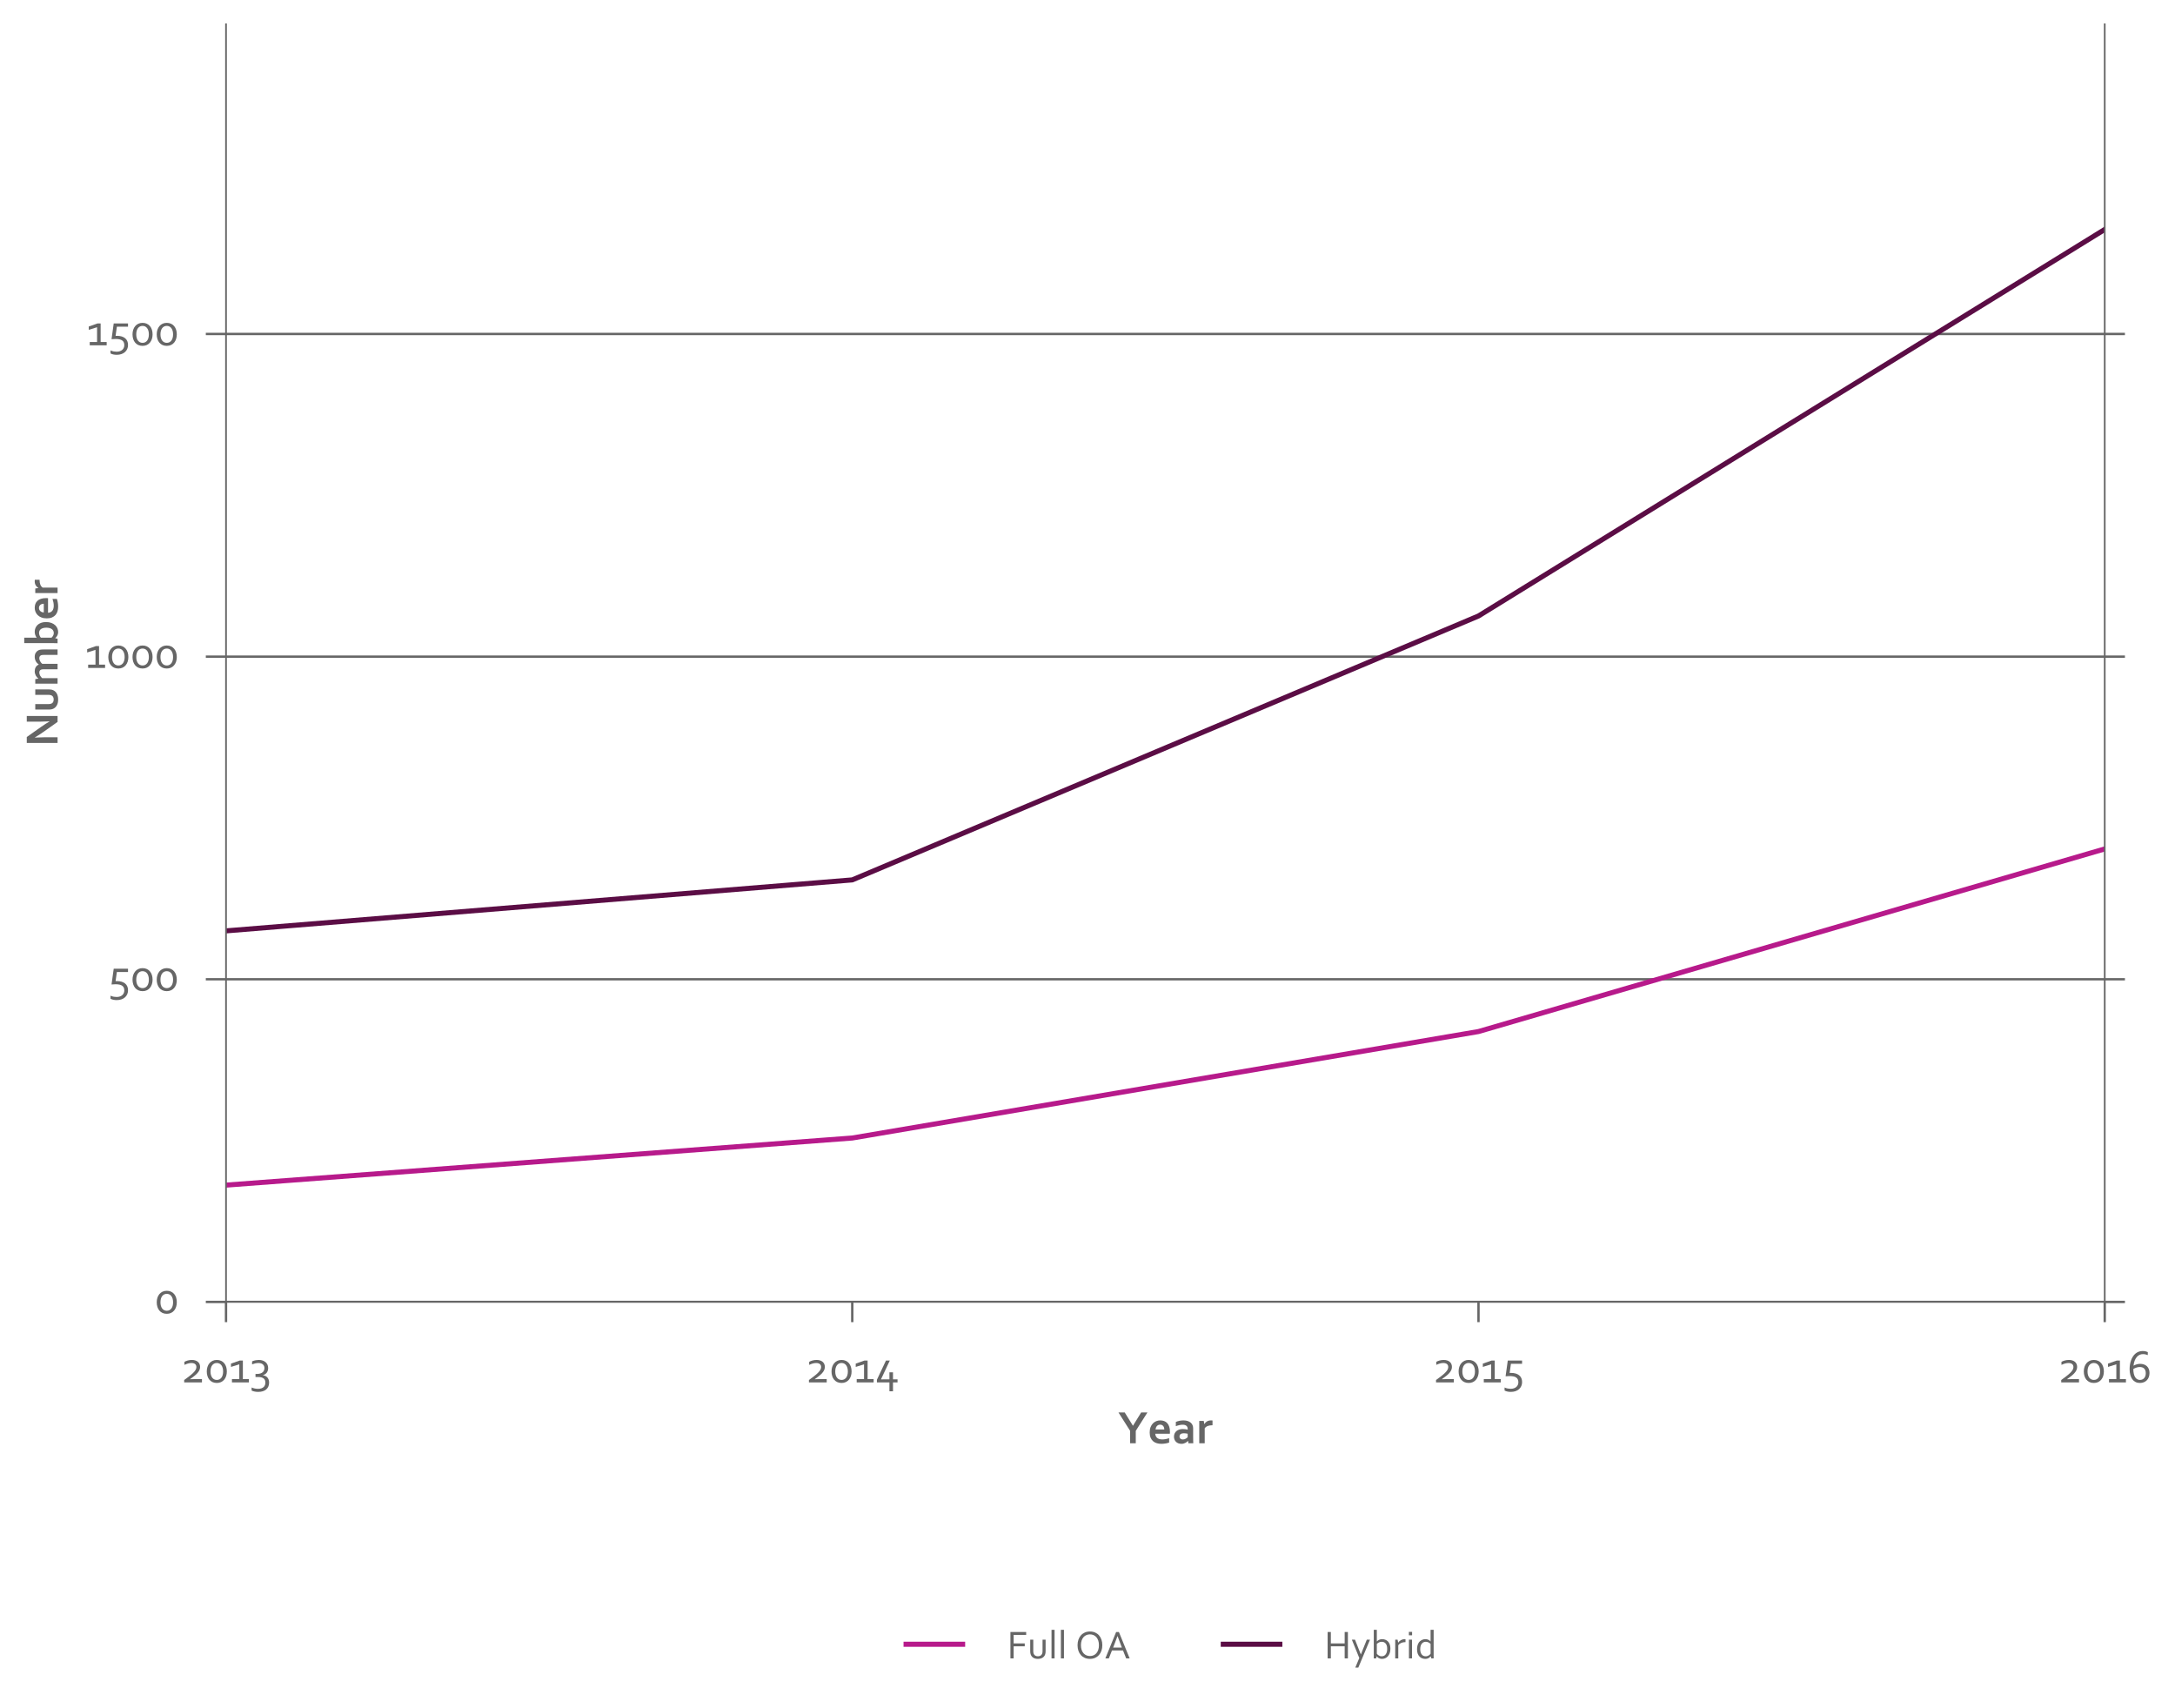
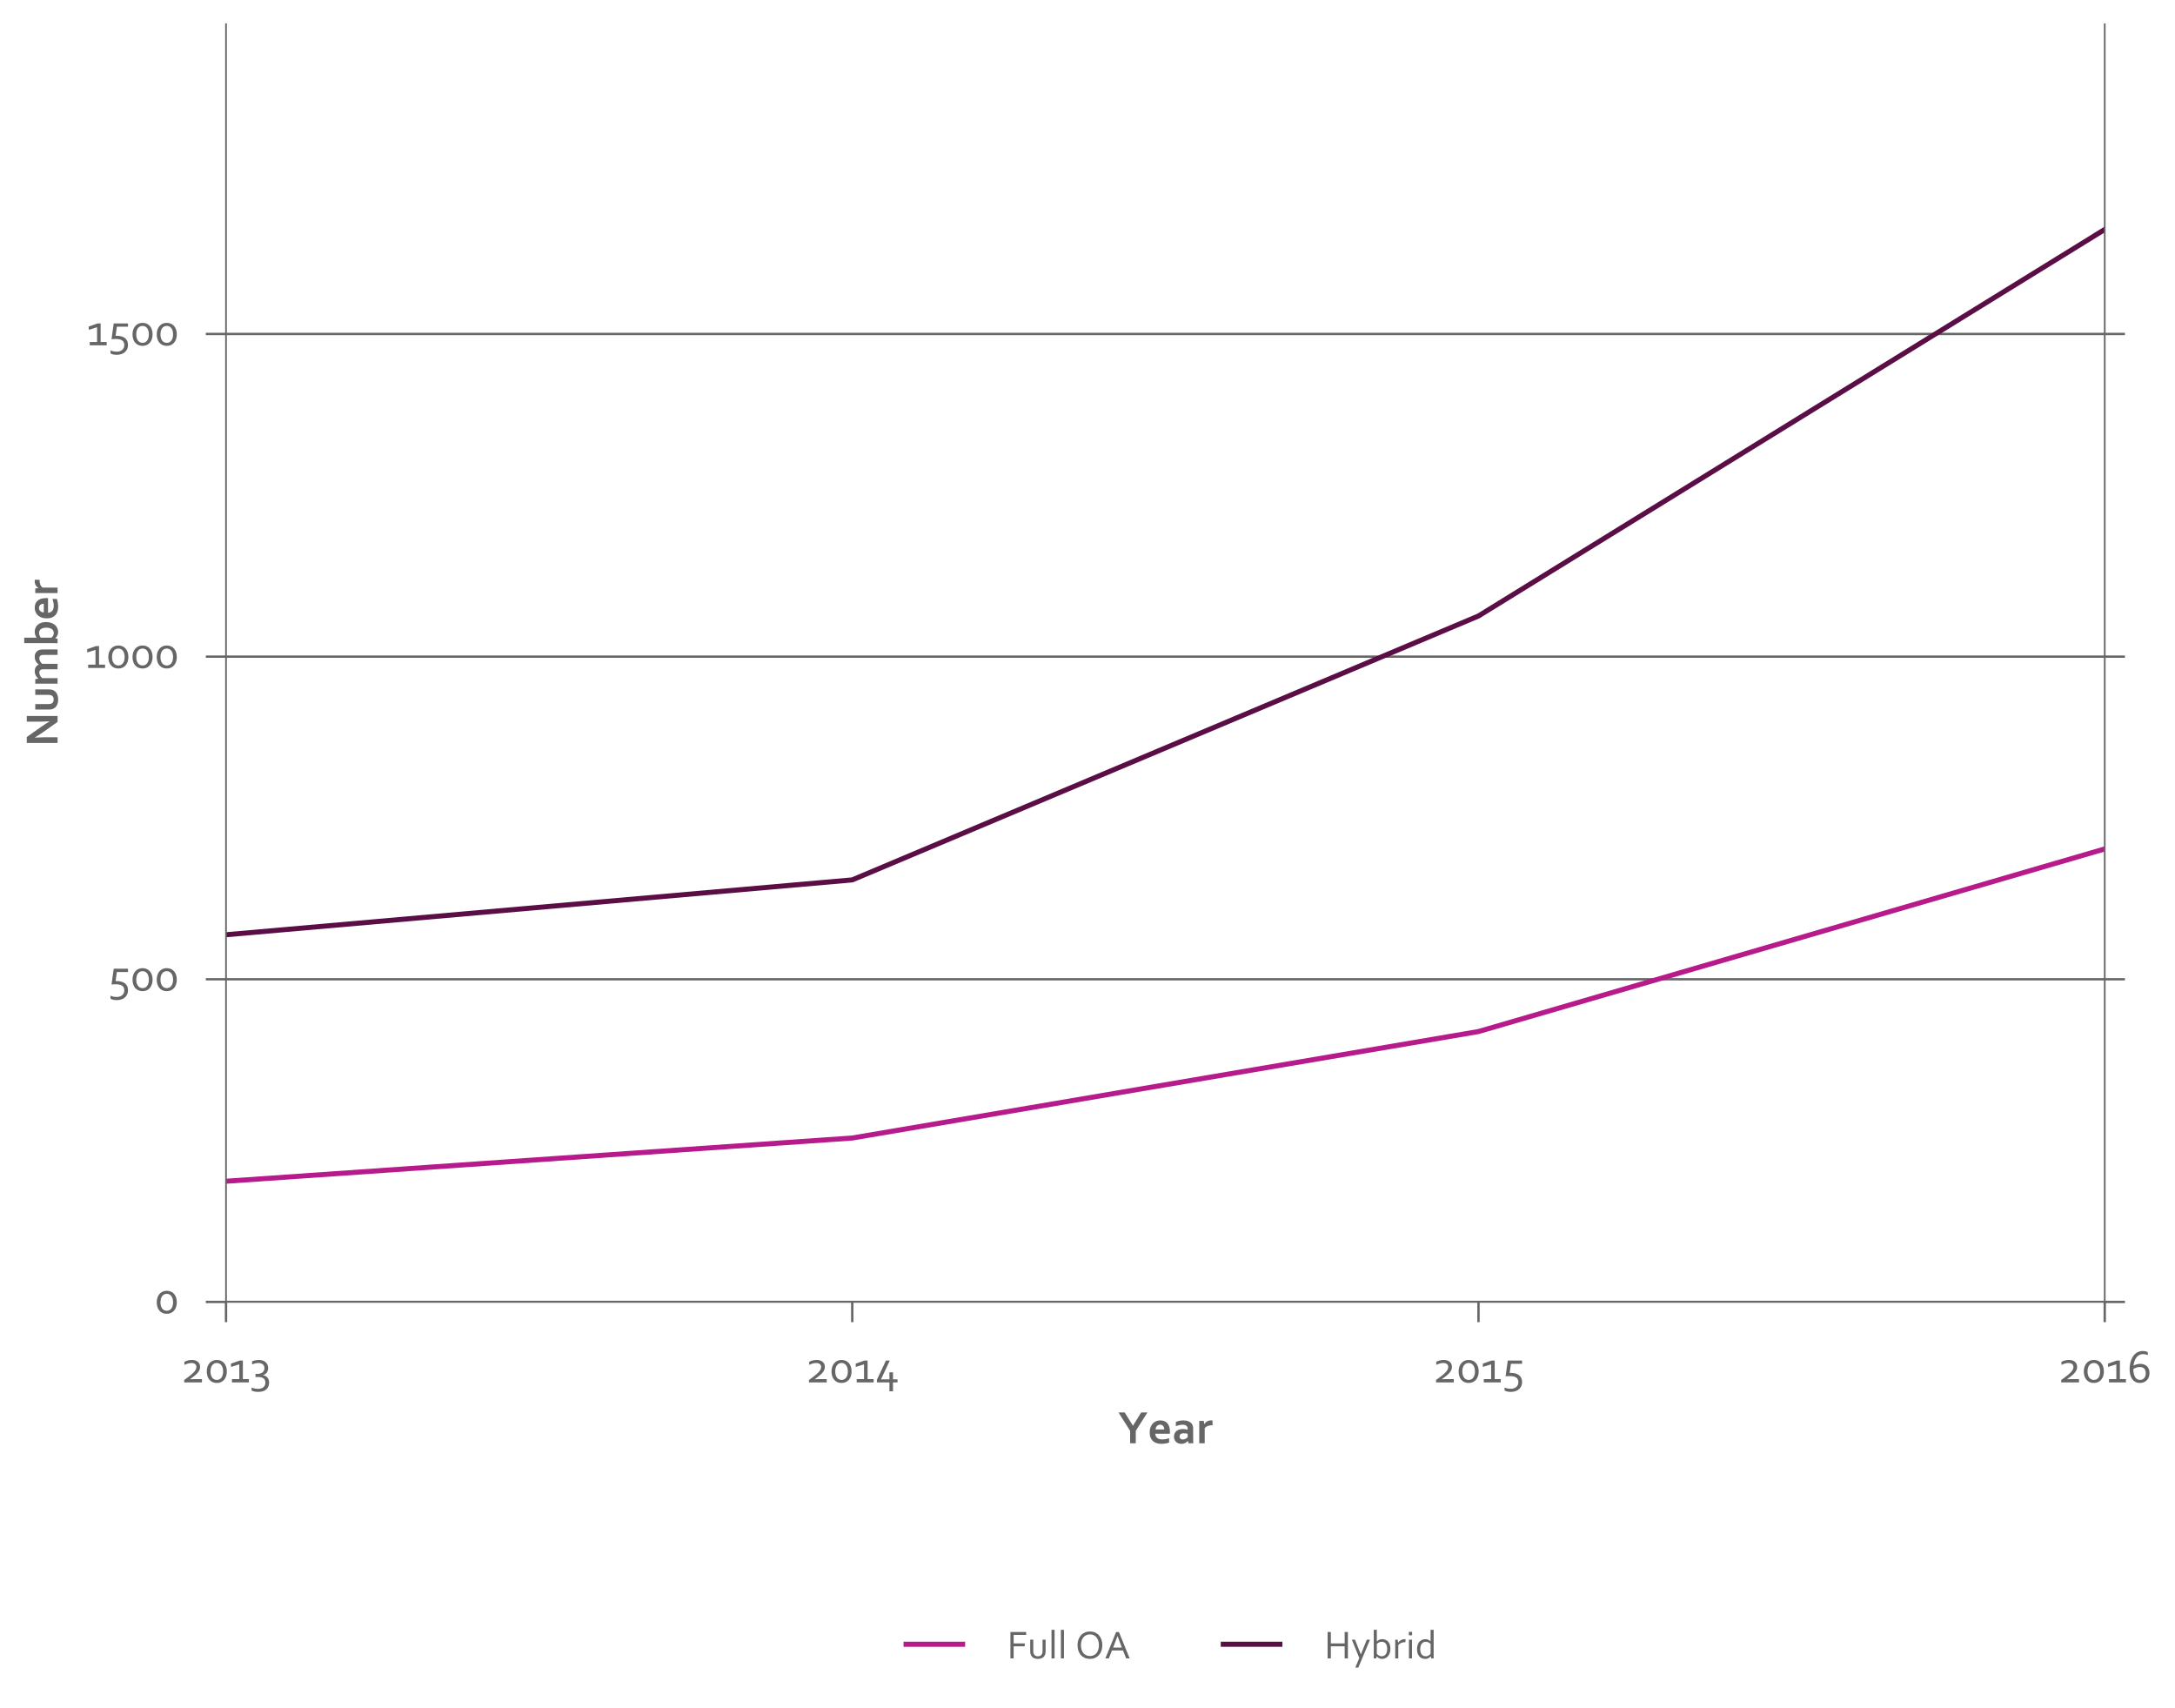
<svg xmlns="http://www.w3.org/2000/svg" xmlns:xlink="http://www.w3.org/1999/xlink" height="507pt" version="1.1" viewBox="0 0 646 507" width="646pt">
  <defs>
    <style type="text/css">
*{stroke-linecap:butt;stroke-linejoin:round;stroke-miterlimit:100000;}
  </style>
  </defs>
  <g id="figure_1">
    <g id="patch_1">
      <path d="M 0 507.231  L 646.311 507.231  L 646.311 0  L 0 0  z " style="fill:#ffffff;" />
    </g>
    <g id="axes_1">
      <g id="patch_2">
        <path d="M 67.13 386.64  L 625.13 386.64  L 625.13 7.2  L 67.13 7.2  z " style="fill:#ffffff;" />
      </g>
      <g id="matplotlib.axis_1">
        <g id="xtick_1">
          <g id="line2d_1">
            <defs>
-               <path d="M 0 0  L 0 6  " id="m13dda0baa7" style="stroke:#666666;stroke-width:0.7;" />
-             </defs>
-             <g>
-               <use style="fill:#666666;stroke:#666666;stroke-width:0.7;" x="67.13" xlink:href="#m13dda0baa7" y="386.64" />
+               <path d="M 0 0  L 0 6  " id="m743a7f65a2" style="stroke:#666666;stroke-width:0.7;" />
+             </defs>
+             <g>
+               <use style="fill:#666666;stroke:#666666;stroke-width:0.7;" x="67.13" xlink:href="#m743a7f65a2" y="386.64" />
            </g>
          </g>
          <g id="text_1">
            <defs>
              <path d="M 19.922 6.688  Q 25.531 6.984 30.031 6.984  L 45.266 6.984  L 45.266 0  L 7.562 0  L 7.562 5.031  Q 13.188 9.188 17.922 12.766  Q 22.656 16.359 26.094 19.656  Q 29.547 22.953 31.5 26.078  Q 33.453 29.203 33.453 32.375  Q 33.453 36.625 30.719 38.859  Q 27.984 41.109 22.859 41.109  Q 19.047 41.062 15.453 39.984  Q 11.859 38.922 8.062 37.156  L 8.062 43.609  Q 10.844 45.219 14.922 46.406  Q 19 47.609 23.875 47.609  Q 27.734 47.609 30.922 46.625  Q 34.125 45.656 36.438 43.766  Q 38.766 41.891 40.031 39.125  Q 41.312 36.375 41.312 32.766  Q 41.312 28.906 39.641 25.562  Q 37.984 22.219 35.109 19.141  Q 32.234 16.062 28.328 13.062  Q 24.422 10.062 19.922 6.891  z " id="Corbel-32" />
              <path d="M 27.25 15.047  Q 29.828 14.797 32.203 13.766  Q 34.578 12.75 36.406 10.844  Q 38.234 8.938 39.328 6.156  Q 40.438 3.375 40.438 -0.391  Q 40.438 -4.891 38.922 -8.547  Q 37.406 -12.203 34.469 -14.797  Q 31.547 -17.391 27.219 -18.781  Q 22.906 -20.172 17.234 -20.172  Q 13.281 -20.172 9.688 -19.438  Q 6.109 -18.703 3.328 -17.281  L 3.328 -10.844  Q 6.844 -12.359 10.25 -13.016  Q 13.672 -13.672 16.703 -13.672  Q 21.188 -13.672 24.219 -12.562  Q 27.25 -11.469 29.078 -9.656  Q 30.906 -7.859 31.703 -5.484  Q 32.516 -3.125 32.516 -0.531  Q 32.516 5.812 28.469 8.609  Q 24.422 11.422 16.75 11.422  L 11.578 11.422  L 11.578 17.922  L 14.594 17.922  Q 18.797 17.922 21.797 18.875  Q 24.812 19.828 26.766 21.5  Q 28.719 23.188 29.609 25.453  Q 30.516 27.734 30.516 30.375  Q 30.516 33.156 29.516 35.172  Q 28.516 37.203 26.781 38.516  Q 25.047 39.844 22.703 40.469  Q 20.359 41.109 17.672 41.109  Q 14.359 41.109 10.984 40.328  Q 7.625 39.547 4.344 38.234  L 4.344 44.672  Q 8.344 46.344 11.984 46.969  Q 15.625 47.609 18.406 47.609  Q 23.141 47.609 26.844 46.328  Q 30.562 45.062 33.125 42.766  Q 35.688 40.484 37.047 37.359  Q 38.422 34.234 38.422 30.469  Q 38.422 27.984 37.828 25.641  Q 37.25 23.297 35.906 21.281  Q 34.578 19.281 32.453 17.719  Q 30.328 16.156 27.25 15.234  z " id="Corbel-33" />
              <path d="M 39.062 23.141  Q 39.062 27.344 38.109 30.688  Q 37.156 34.031 35.422 36.344  Q 33.688 38.672 31.219 39.906  Q 28.766 41.156 25.688 41.156  Q 22.609 41.156 20.141 39.906  Q 17.672 38.672 15.906 36.344  Q 14.156 34.031 13.234 30.688  Q 12.312 27.344 12.312 23.141  Q 12.312 19 13.25 15.656  Q 14.203 12.312 15.938 10.016  Q 17.672 7.719 20.156 6.469  Q 22.656 5.219 25.734 5.219  Q 28.812 5.219 31.266 6.469  Q 33.734 7.719 35.469 10.016  Q 37.203 12.312 38.125 15.656  Q 39.062 19 39.062 23.141  M 46.969 23.141  Q 46.969 17.969 45.531 13.5  Q 44.094 9.031 41.359 5.75  Q 38.625 2.484 34.688 0.625  Q 30.766 -1.219 25.734 -1.219  Q 20.562 -1.219 16.578 0.625  Q 12.594 2.484 9.875 5.75  Q 7.172 9.031 5.781 13.5  Q 4.391 17.969 4.391 23.141  Q 4.391 28.375 5.828 32.844  Q 7.281 37.312 10.016 40.594  Q 12.75 43.891 16.703 45.75  Q 20.656 47.609 25.688 47.609  Q 30.812 47.609 34.781 45.75  Q 38.766 43.891 41.469 40.594  Q 44.188 37.312 45.578 32.844  Q 46.969 28.375 46.969 23.141  " id="Corbel-30" />
              <path d="M 22.016 6.984  L 22.016 38.328  L 4.391 32.812  L 4.391 39.844  L 23.047 46.391  L 29.594 46.391  L 29.594 6.984  L 42.391 6.984  L 42.391 0  L 6.453 0  L 6.453 6.984  z " id="Corbel-31" />
            </defs>
            <g style="fill:#666666;" transform="translate(53.64875 410.5384)scale(0.14 -0.14)">
              <use xlink:href="#Corbel-32" />
              <use x="51.074" xlink:href="#Corbel-30" />
              <use x="102.441" xlink:href="#Corbel-31" />
              <use x="147.266" xlink:href="#Corbel-33" />
            </g>
          </g>
        </g>
        <g id="xtick_2">
          <g id="line2d_2">
            <g>
-               <use style="fill:#666666;stroke:#666666;stroke-width:0.7;" x="253.13" xlink:href="#m13dda0baa7" y="386.64" />
+               <use style="fill:#666666;stroke:#666666;stroke-width:0.7;" x="253.13" xlink:href="#m743a7f65a2" y="386.64" />
            </g>
          </g>
          <g id="text_2">
            <defs>
              <path d="M 13.141 6.5  L 13.141 6.297  L 20.359 6.5  L 31.062 6.5  L 31.062 21.344  L 38.625 21.344  L 38.625 6.5  L 48.25 6.5  L 48.25 0  L 38.625 0  L 38.625 -18.891  L 31.062 -18.891  L 31.062 0  L 4.5 0  L 4.5 5.562  L 23.734 46.391  L 31.891 46.391  z " id="Corbel-34" />
            </defs>
            <g style="fill:#666666;" transform="translate(239.2047 410.5384)scale(0.14 -0.14)">
              <use xlink:href="#Corbel-32" />
              <use x="51.074" xlink:href="#Corbel-30" />
              <use x="102.441" xlink:href="#Corbel-31" />
              <use x="147.266" xlink:href="#Corbel-34" />
            </g>
          </g>
        </g>
        <g id="xtick_3">
          <g id="line2d_3">
            <g>
-               <use style="fill:#666666;stroke:#666666;stroke-width:0.7;" x="439.13" xlink:href="#m13dda0baa7" y="386.64" />
+               <use style="fill:#666666;stroke:#666666;stroke-width:0.7;" x="439.13" xlink:href="#m743a7f65a2" y="386.64" />
            </g>
          </g>
          <g id="text_3">
            <defs>
              <path d="M 42.875 0.641  Q 42.875 -3.859 41.234 -7.656  Q 39.594 -11.469 36.5 -14.25  Q 33.406 -17.047 28.953 -18.609  Q 24.516 -20.172 18.844 -20.172  Q 15.141 -20.172 11.766 -19.453  Q 8.406 -18.75 5.719 -17.281  L 5.719 -10.844  Q 9.328 -12.453 12.547 -13.016  Q 15.766 -13.578 18.5 -13.578  Q 22.656 -13.578 25.734 -12.469  Q 28.812 -11.375 30.859 -9.469  Q 32.906 -7.562 33.938 -5.047  Q 34.969 -2.547 34.969 0.25  Q 34.969 3.609 33.906 6.078  Q 32.859 8.547 30.609 10.172  Q 28.375 11.812 24.859 12.609  Q 21.344 13.422 16.359 13.422  Q 12.844 13.422 7.859 12.938  L 12.5 46.391  L 42.828 46.391  L 42.828 39.406  L 19.188 39.406  L 16.453 20.016  Q 18.172 20.125 19.188 20.125  Q 24.906 20.125 29.312 18.797  Q 33.734 17.484 36.734 14.984  Q 39.75 12.5 41.312 8.891  Q 42.875 5.281 42.875 0.641  " id="Corbel-35" />
            </defs>
            <g style="fill:#666666;" transform="translate(425.4606 410.5384)scale(0.14 -0.14)">
              <use xlink:href="#Corbel-32" />
              <use x="51.074" xlink:href="#Corbel-30" />
              <use x="102.441" xlink:href="#Corbel-31" />
              <use x="147.266" xlink:href="#Corbel-35" />
            </g>
          </g>
        </g>
        <g id="xtick_4">
          <g id="line2d_4">
            <g>
-               <use style="fill:#666666;stroke:#666666;stroke-width:0.7;" x="625.13" xlink:href="#m13dda0baa7" y="386.64" />
+               <use style="fill:#666666;stroke:#666666;stroke-width:0.7;" x="625.13" xlink:href="#m743a7f65a2" y="386.64" />
            </g>
          </g>
          <g id="text_4">
            <defs>
              <path d="M 27.547 39.359  Q 31.891 39.359 35.578 38.109  Q 39.266 36.859 41.922 34.422  Q 44.578 31.984 46.062 28.391  Q 47.562 24.812 47.562 20.125  Q 47.562 15.438 46.172 11.5  Q 44.781 7.562 42.141 4.75  Q 39.5 1.953 35.688 0.359  Q 31.891 -1.219 27.047 -1.219  Q 21.922 -1.219 17.891 0.828  Q 13.875 2.875 11.078 6.688  Q 8.297 10.5 6.828 15.922  Q 5.375 21.344 5.375 28.078  Q 5.375 33.25 6.172 38.109  Q 6.984 42.969 8.562 47.234  Q 10.156 51.516 12.469 55.047  Q 14.797 58.594 17.875 61.156  Q 20.953 63.719 24.75 65.125  Q 28.562 66.547 33.062 66.547  Q 36.766 66.5 39.453 65.812  Q 42.141 65.141 43.953 64.266  L 43.953 57.906  Q 42 58.688 39.266 59.328  Q 36.531 59.969 33.594 59.969  Q 30.078 59.969 26.781 58.516  Q 23.484 57.078 20.797 54.078  Q 18.109 51.078 16.234 46.453  Q 14.359 41.844 13.625 35.5  L 13.812 35.5  Q 16.891 37.25 20.5 38.297  Q 24.125 39.359 27.547 39.359  M 27.344 5.219  Q 29.938 5.219 32.172 6.141  Q 34.422 7.078 36.078 8.875  Q 37.75 10.688 38.703 13.344  Q 39.656 16.016 39.656 19.438  Q 39.656 23.094 38.641 25.609  Q 37.641 28.125 35.906 29.688  Q 34.188 31.25 31.859 31.938  Q 29.547 32.625 26.906 32.625  Q 23.438 32.625 19.828 31.391  Q 16.219 30.172 13.281 28.422  Q 13.234 22.562 14.281 18.188  Q 15.328 13.812 17.188 10.938  Q 19.047 8.062 21.656 6.641  Q 24.266 5.219 27.344 5.219  " id="Corbel-36" />
            </defs>
            <g style="fill:#666666;" transform="translate(611.15 410.5384)scale(0.14 -0.14)">
              <use xlink:href="#Corbel-32" />
              <use x="51.074" xlink:href="#Corbel-30" />
              <use x="102.441" xlink:href="#Corbel-31" />
              <use x="147.266" xlink:href="#Corbel-36" />
            </g>
          </g>
        </g>
        <g id="text_5">
          <defs>
            <path d="M 34.188 5.031  L 33.984 5.031  Q 33.016 4 31.641 2.922  Q 30.281 1.859 28.516 0.906  Q 26.766 -0.047 24.609 -0.625  Q 22.469 -1.219 19.969 -1.219  Q 16.609 -1.219 13.672 -0.172  Q 10.75 0.875 8.641 2.844  Q 6.547 4.828 5.344 7.641  Q 4.156 10.453 4.156 13.922  Q 4.156 17.719 5.547 20.75  Q 6.938 23.781 9.422 25.875  Q 11.922 27.984 15.375 29.078  Q 18.844 30.172 23.047 30.172  Q 26.125 30.172 28.703 29.781  Q 31.297 29.391 33.25 28.859  L 33.25 30.766  Q 33.25 32.422 32.688 33.953  Q 32.125 35.5 30.875 36.688  Q 29.641 37.891 27.641 38.594  Q 25.641 39.312 22.75 39.312  Q 19.234 39.312 15.719 38.531  Q 12.203 37.75 8.109 36.188  L 8.109 45.219  Q 11.672 46.781 15.672 47.609  Q 19.672 48.438 24.078 48.484  Q 29.25 48.484 33.125 47.219  Q 37.016 45.953 39.625 43.719  Q 42.234 41.5 43.531 38.469  Q 44.828 35.453 44.828 31.891  L 44.828 14.062  Q 44.828 9.375 44.922 6  Q 45.016 2.641 45.125 0  L 34.672 0  z M 33.25 20.172  Q 31.594 20.562 29.438 20.875  Q 27.297 21.188 25.094 21.188  Q 20.844 21.188 18.375 19.5  Q 15.922 17.828 15.922 14.359  Q 15.922 12.75 16.484 11.547  Q 17.047 10.359 18 9.578  Q 18.953 8.797 20.219 8.406  Q 21.484 8.016 22.906 8.016  Q 24.656 8.016 26.219 8.469  Q 27.781 8.938 29.094 9.641  Q 30.422 10.359 31.469 11.234  Q 32.516 12.109 33.25 12.938  z " id="Corbel-Bold-61" />
            <path d="M 31.781 37.203  L 49.172 65.328  L 62.453 65.328  L 37.703 26.312  L 37.703 0  L 25.734 0  L 25.734 26.312  L 0.984 65.328  L 14.266 65.328  L 31.641 37.203  z " id="Corbel-Bold-59" />
            <path d="M 30.719 8.109  Q 34.078 8.109 37.734 8.781  Q 41.406 9.469 45.172 10.75  L 45.172 1.516  Q 42.922 0.531 38.281 -0.344  Q 33.641 -1.219 28.656 -1.219  Q 23.641 -1.219 19.109 0.078  Q 14.594 1.375 11.219 4.25  Q 7.859 7.125 5.875 11.719  Q 3.906 16.312 3.906 22.859  Q 3.906 29.297 5.766 34.125  Q 7.625 38.969 10.75 42.141  Q 13.875 45.312 17.891 46.891  Q 21.922 48.484 26.219 48.484  Q 30.719 48.484 34.5 47.109  Q 38.281 45.75 41.031 42.812  Q 43.797 39.891 45.328 35.281  Q 46.875 30.672 46.875 24.359  Q 46.828 21.922 46.734 20.219  L 15.719 20.219  Q 15.969 16.938 17.188 14.625  Q 18.406 12.312 20.375 10.859  Q 22.359 9.422 25 8.766  Q 27.641 8.109 30.719 8.109  M 26.078 39.453  Q 23.875 39.453 22.156 38.641  Q 20.453 37.844 19.203 36.453  Q 17.969 35.062 17.234 33.203  Q 16.5 31.344 16.266 29.25  L 34.859 29.25  Q 34.859 31.344 34.297 33.203  Q 33.734 35.062 32.641 36.453  Q 31.547 37.844 29.906 38.641  Q 28.266 39.453 26.078 39.453  " id="Corbel-Bold-65" />
            <path d="M 34.469 38.141  L 33.5 38.141  Q 28.172 38.141 24.141 36.547  Q 20.125 34.969 17.922 31.688  L 17.922 0  L 6.344 0  L 6.344 47.312  L 15.922 47.312  L 17 40.719  L 17.188 40.719  Q 19.234 44.344 22.828 46.406  Q 26.422 48.484 31.453 48.484  Q 33.203 48.484 34.469 48.297  z " id="Corbel-Bold-72" />
          </defs>
          <g style="fill:#666666;" transform="translate(332.0592 428.6153)scale(0.14 -0.14)">
            <use xlink:href="#Corbel-Bold-59" />
            <use x="63.318" xlink:href="#Corbel-Bold-65" />
            <use x="114.588" xlink:href="#Corbel-Bold-61" />
            <use x="166.053" xlink:href="#Corbel-Bold-72" />
          </g>
        </g>
      </g>
      <g id="matplotlib.axis_2">
        <g id="ytick_1">
          <g id="line2d_5">
-             <path clip-path="url(#pc7668ef274)" d="M 67.13 386.64  L 625.13 386.64  " style="fill:none;stroke:#666666;stroke-linecap:square;stroke-width:0.7;" />
+             <path clip-path="url(#pae681a6248)" d="M 67.13 386.64  L 625.13 386.64  " style="fill:none;stroke:#666666;stroke-linecap:square;stroke-width:0.7;" />
          </g>
          <g id="line2d_6">
            <defs>
-               <path d="M 0 0  L -6 0  " id="m46737b1cc8" style="stroke:#666666;stroke-width:0.7;" />
-             </defs>
-             <g>
-               <use style="fill:#666666;stroke:#666666;stroke-width:0.7;" x="67.13" xlink:href="#m46737b1cc8" y="386.64" />
+               <path d="M 0 0  L -6 0  " id="m7495d2c1d2" style="stroke:#666666;stroke-width:0.7;" />
+             </defs>
+             <g>
+               <use style="fill:#666666;stroke:#666666;stroke-width:0.7;" x="67.13" xlink:href="#m7495d2c1d2" y="386.64" />
            </g>
          </g>
          <g id="line2d_7">
            <defs>
-               <path d="M 0 0  L 6 0  " id="mcd1578e67c" style="stroke:#666666;stroke-width:0.7;" />
-             </defs>
-             <g>
-               <use style="fill:#666666;stroke:#666666;stroke-width:0.7;" x="625.13" xlink:href="#mcd1578e67c" y="386.64" />
+               <path d="M 0 0  L 6 0  " id="m476dce2bcc" style="stroke:#666666;stroke-width:0.7;" />
+             </defs>
+             <g>
+               <use style="fill:#666666;stroke:#666666;stroke-width:0.7;" x="625.13" xlink:href="#m476dce2bcc" y="386.64" />
            </g>
          </g>
          <g id="text_6">
            <g style="fill:#666666;" transform="translate(45.93781 390.0)scale(0.14 -0.14)">
              <use xlink:href="#Corbel-30" />
            </g>
          </g>
        </g>
        <g id="ytick_2">
          <g id="line2d_8">
-             <path clip-path="url(#pc7668ef274)" d="M 67.13 290.822  L 625.13 290.822  " style="fill:none;stroke:#666666;stroke-linecap:square;stroke-width:0.7;" />
+             <path clip-path="url(#pae681a6248)" d="M 67.13 290.822  L 625.13 290.822  " style="fill:none;stroke:#666666;stroke-linecap:square;stroke-width:0.7;" />
          </g>
          <g id="line2d_9">
            <g>
-               <use style="fill:#666666;stroke:#666666;stroke-width:0.7;" x="67.13" xlink:href="#m46737b1cc8" y="290.822" />
+               <use style="fill:#666666;stroke:#666666;stroke-width:0.7;" x="67.13" xlink:href="#m7495d2c1d2" y="290.822" />
            </g>
          </g>
          <g id="line2d_10">
            <g>
-               <use style="fill:#666666;stroke:#666666;stroke-width:0.7;" x="625.13" xlink:href="#mcd1578e67c" y="290.822" />
+               <use style="fill:#666666;stroke:#666666;stroke-width:0.7;" x="625.13" xlink:href="#m476dce2bcc" y="290.822" />
            </g>
          </g>
          <g id="text_7">
            <g style="fill:#666666;" transform="translate(32.02531 294.1818)scale(0.14 -0.14)">
              <use xlink:href="#Corbel-35" />
              <use x="47.998" xlink:href="#Corbel-30" />
              <use x="99.365" xlink:href="#Corbel-30" />
            </g>
          </g>
        </g>
        <g id="ytick_3">
          <g id="line2d_11">
-             <path clip-path="url(#pc7668ef274)" d="M 67.13 195.004  L 625.13 195.004  " style="fill:none;stroke:#666666;stroke-linecap:square;stroke-width:0.7;" />
+             <path clip-path="url(#pae681a6248)" d="M 67.13 195.004  L 625.13 195.004  " style="fill:none;stroke:#666666;stroke-linecap:square;stroke-width:0.7;" />
          </g>
          <g id="line2d_12">
            <g>
-               <use style="fill:#666666;stroke:#666666;stroke-width:0.7;" x="67.13" xlink:href="#m46737b1cc8" y="195.004" />
+               <use style="fill:#666666;stroke:#666666;stroke-width:0.7;" x="67.13" xlink:href="#m7495d2c1d2" y="195.004" />
            </g>
          </g>
          <g id="line2d_13">
            <g>
-               <use style="fill:#666666;stroke:#666666;stroke-width:0.7;" x="625.13" xlink:href="#mcd1578e67c" y="195.004" />
+               <use style="fill:#666666;stroke:#666666;stroke-width:0.7;" x="625.13" xlink:href="#m476dce2bcc" y="195.004" />
            </g>
          </g>
          <g id="text_8">
            <g style="fill:#666666;" transform="translate(25.27688 198.3636)scale(0.14 -0.14)">
              <use xlink:href="#Corbel-31" />
              <use x="44.824" xlink:href="#Corbel-30" />
              <use x="96.191" xlink:href="#Corbel-30" />
              <use x="147.559" xlink:href="#Corbel-30" />
            </g>
          </g>
        </g>
        <g id="ytick_4">
          <g id="line2d_14">
-             <path clip-path="url(#pc7668ef274)" d="M 67.13 99.185  L 625.13 99.185  " style="fill:none;stroke:#666666;stroke-linecap:square;stroke-width:0.7;" />
+             <path clip-path="url(#pae681a6248)" d="M 67.13 99.185  L 625.13 99.185  " style="fill:none;stroke:#666666;stroke-linecap:square;stroke-width:0.7;" />
          </g>
          <g id="line2d_15">
            <g>
-               <use style="fill:#666666;stroke:#666666;stroke-width:0.7;" x="67.13" xlink:href="#m46737b1cc8" y="99.185" />
+               <use style="fill:#666666;stroke:#666666;stroke-width:0.7;" x="67.13" xlink:href="#m7495d2c1d2" y="99.185" />
            </g>
          </g>
          <g id="line2d_16">
            <g>
-               <use style="fill:#666666;stroke:#666666;stroke-width:0.7;" x="625.13" xlink:href="#mcd1578e67c" y="99.185" />
+               <use style="fill:#666666;stroke:#666666;stroke-width:0.7;" x="625.13" xlink:href="#m476dce2bcc" y="99.185" />
            </g>
          </g>
          <g id="text_9">
            <g style="fill:#666666;" transform="translate(25.74938 102.5455)scale(0.14 -0.14)">
              <use xlink:href="#Corbel-31" />
              <use x="44.824" xlink:href="#Corbel-35" />
              <use x="92.822" xlink:href="#Corbel-30" />
              <use x="144.189" xlink:href="#Corbel-30" />
            </g>
          </g>
        </g>
        <g id="text_10">
          <defs>
            <path d="M 27.25 -1.219  Q 20.125 -1.219 15.438 1.188  Q 10.75 3.609 8.344 7.719  Q 7.078 9.906 6.469 12.547  Q 5.859 15.188 5.859 18.406  L 5.859 47.312  L 17.438 47.312  L 17.438 19.625  Q 17.438 17.234 17.766 15.5  Q 18.109 13.766 18.797 12.5  Q 19.969 10.359 22.109 9.297  Q 24.266 8.25 27.25 8.25  Q 30.375 8.25 32.594 9.422  Q 34.812 10.594 35.938 12.984  Q 37.062 15.281 37.062 19.391  L 37.062 47.312  L 48.641 47.312  L 48.641 18.406  Q 48.641 12.641 46.625 8.688  Q 45.516 6.453 43.719 4.609  Q 41.938 2.781 39.516 1.484  Q 37.109 0.203 34.047 -0.5  Q 31 -1.219 27.25 -1.219  " id="Corbel-Bold-75" />
            <path d="M 41.844 34.969  Q 48.875 24.953 53.266 17.188  L 53.562 17.188  Q 52.984 29.938 52.984 35.75  L 52.984 65.328  L 64.938 65.328  L 64.938 0  L 52.391 0  L 31.109 30.078  Q 25.484 37.891 19.484 48.188  L 19.188 48.188  Q 19.781 36.188 19.781 29.594  L 19.781 0  L 7.812 0  L 7.812 65.328  L 20.359 65.328  z " id="Corbel-Bold-4e" />
            <path d="M 67.281 28.812  Q 67.281 30.328 67.188 31.641  Q 67.094 32.953 66.844 33.938  Q 66.312 36.078 64.75 37.391  Q 63.188 38.719 60.359 38.766  Q 58.844 38.766 57.219 38.328  Q 55.609 37.891 54.016 37.078  Q 52.438 36.281 51 35.125  Q 49.562 33.984 48.391 32.562  L 48.391 0  L 36.812 0  L 36.812 28.812  Q 36.812 30.328 36.719 31.641  Q 36.625 32.953 36.375 33.938  Q 35.844 36.078 34.297 37.391  Q 32.766 38.719 29.891 38.766  Q 28.375 38.766 26.75 38.328  Q 25.141 37.891 23.547 37.078  Q 21.969 36.281 20.531 35.125  Q 19.094 33.984 17.922 32.562  L 17.922 0  L 6.344 0  L 6.344 47.312  L 15.922 47.312  L 17 40.719  L 17.188 40.719  Q 18.219 42.188 19.781 43.594  Q 21.344 45.016 23.312 46.094  Q 25.297 47.172 27.656 47.828  Q 30.031 48.484 32.672 48.484  Q 37.359 48.484 41.094 46.406  Q 44.828 44.344 46.781 39.938  L 46.969 39.938  Q 48.344 41.844 50.016 43.406  Q 51.703 44.969 53.75 46.094  Q 55.812 47.219 58.172 47.844  Q 60.547 48.484 63.234 48.484  Q 68.312 48.438 71.75 46.359  Q 75.203 44.281 77.047 40.672  Q 77.547 39.75 77.875 38.641  Q 78.219 37.547 78.438 36.172  Q 78.656 34.812 78.75 33.156  Q 78.859 31.5 78.859 29.344  L 78.859 0  L 67.281 0  z " id="Corbel-Bold-6d" />
            <path d="M 51.812 24.469  Q 51.812 18.062 49.953 13.125  Q 48.094 8.203 45.094 5.031  Q 42.094 1.859 38.328 0.312  Q 34.578 -1.219 30.766 -1.219  Q 28.078 -1.219 25.922 -0.562  Q 23.781 0.094 22.172 1.062  Q 20.562 2.047 19.453 3.125  Q 18.359 4.203 17.719 5.031  L 17.531 5.031  L 16.406 0  L 6.844 0  Q 6.938 2.094 7 5.188  Q 7.078 8.297 7.078 11.078  L 7.078 70.703  L 18.656 70.703  L 18.656 51.031  Q 18.656 48.922 18.625 47.141  Q 18.609 45.359 18.562 44.391  L 18.656 44.391  Q 19.781 45.172 21.094 45.891  Q 22.406 46.625 23.969 47.203  Q 25.531 47.797 27.344 48.141  Q 29.156 48.484 31.156 48.484  Q 35.109 48.484 38.844 47.047  Q 42.578 45.609 45.484 42.656  Q 48.391 39.703 50.094 35.078  Q 51.812 30.469 51.812 24.469  M 39.844 23.875  Q 39.844 28.328 38.766 31.516  Q 37.703 34.719 35.969 36.406  Q 34.234 38.094 32.344 38.672  Q 30.469 39.266 28.609 39.266  Q 26.078 39.266 23.438 38.234  Q 20.797 37.203 18.656 35.5  L 18.656 12.844  Q 19.344 12.062 20.344 11.203  Q 21.344 10.359 22.578 9.641  Q 23.828 8.938 25.297 8.469  Q 26.766 8.016 28.422 8.016  Q 31.25 8.016 33.375 9.156  Q 35.5 10.297 36.938 12.391  Q 38.375 14.5 39.109 17.406  Q 39.844 20.312 39.844 23.875  " id="Corbel-Bold-62" />
          </defs>
          <g style="fill:#666666;" transform="translate(17.09844 221.7284)rotate(-90.0)scale(0.14 -0.14)">
            <use xlink:href="#Corbel-Bold-4e" />
            <use x="72.754" xlink:href="#Corbel-Bold-75" />
            <use x="127.246" xlink:href="#Corbel-Bold-6d" />
            <use x="212.451" xlink:href="#Corbel-Bold-62" />
            <use x="268.164" xlink:href="#Corbel-Bold-65" />
            <use x="319.434" xlink:href="#Corbel-Bold-72" />
          </g>
        </g>
      </g>
      <g id="line2d_17">
-         <path clip-path="url(#pc7668ef274)" d="M 67.13 351.954  L 253.13 337.964  L 439.13 306.344  L 625.13 252.111  " style="fill:none;stroke:#b71a8b;stroke-linecap:square;stroke-width:1.5;" />
+         <path clip-path="url(#pae681a6248)" d="M 67.13 350.804  L 253.13 337.964  L 439.13 306.344  L 625.13 252.111  " style="fill:none;stroke:#b71a8b;stroke-linecap:square;stroke-width:1.5;" />
      </g>
      <g id="line2d_18">
-         <path clip-path="url(#pc7668ef274)" d="M 67.13 276.449  L 253.13 261.31  L 439.13 182.931  L 625.13 68.14  " style="fill:none;stroke:#5b0d45;stroke-linecap:square;stroke-width:1.5;" />
+         <path clip-path="url(#pae681a6248)" d="M 67.13 277.599  L 253.13 261.31  L 439.13 182.931  L 625.13 68.14  " style="fill:none;stroke:#5b0d45;stroke-linecap:square;stroke-width:1.5;" />
      </g>
      <g id="patch_3">
        <path d="M 625.13 386.64  L 625.13 7.2  " style="fill:none;stroke:#666666;stroke-linecap:square;stroke-linejoin:miter;stroke-width:0.5;" />
      </g>
      <g id="patch_4">
        <path d="M 67.13 386.64  L 625.13 386.64  " style="fill:none;stroke:#666666;stroke-linecap:square;stroke-linejoin:miter;stroke-width:0.5;" />
      </g>
      <g id="patch_5">
        <path d="M 67.13 386.64  L 67.13 7.2  " style="fill:none;stroke:#666666;stroke-linecap:square;stroke-linejoin:miter;stroke-width:0.5;" />
      </g>
      <g id="legend_1">
        <g id="line2d_19">
          <path d="M 269.113 488.307  L 285.913 488.307  " style="fill:none;stroke:#b71a8b;stroke-linecap:square;stroke-width:1.5;" />
        </g>
        <g id="line2d_20" />
        <g id="text_11">
          <defs>
            <path id="Corbel-20" />
            <path d="M 16.266 0  L 8.297 0  L 8.297 65.328  L 47.266 65.328  L 47.266 58.156  L 16.266 58.156  L 16.266 37.062  L 43.75 37.062  L 43.75 29.891  L 16.266 29.891  z " id="Corbel-46" />
            <path d="M 1.703 0  L 28.328 65.328  L 35.203 65.328  L 61.812 0  L 53.172 0  L 45.359 19.672  L 18.062 19.672  L 10.25 0  z M 31.688 55.172  Q 27.344 42.969 23.344 33.016  L 20.906 26.859  L 42.531 26.859  L 40.094 33.016  Q 36.078 43.172 31.891 55.172  z " id="Corbel-41" />
            <path d="M 25.734 -1.219  Q 22.125 -1.219 19.234 -0.438  Q 16.359 0.344 14.188 1.75  Q 12.016 3.172 10.5 5.141  Q 8.984 7.125 8.109 9.469  Q 7.422 11.234 7.125 13.328  Q 6.844 15.438 6.844 17.922  L 6.844 46.391  L 14.406 46.391  L 14.406 17.969  Q 14.406 14.109 15.438 11.531  Q 16.609 8.594 19.219 6.906  Q 21.828 5.219 25.875 5.219  Q 30.172 5.219 32.781 7.078  Q 35.406 8.938 36.531 12.062  Q 37.359 14.453 37.359 17.969  L 37.359 46.391  L 44.922 46.391  L 44.922 17.875  Q 44.922 15.531 44.656 13.5  Q 44.391 11.469 43.797 9.766  Q 42.922 7.375 41.375 5.344  Q 39.844 3.328 37.594 1.859  Q 35.359 0.391 32.391 -0.406  Q 29.438 -1.219 25.734 -1.219  " id="Corbel-75" />
            <path d="M 58.797 32.625  Q 58.797 39.203 57.078 44.234  Q 55.375 49.266 52.359 52.625  Q 49.359 56 45.281 57.734  Q 41.219 59.469 36.531 59.469  Q 31.844 59.469 27.766 57.734  Q 23.688 56 20.672 52.625  Q 17.672 49.266 15.969 44.234  Q 14.266 39.203 14.266 32.625  Q 14.266 26.031 15.984 21.016  Q 17.719 16.016 20.719 12.641  Q 23.734 9.281 27.812 7.562  Q 31.891 5.859 36.625 5.859  Q 41.312 5.859 45.328 7.562  Q 49.359 9.281 52.359 12.641  Q 55.375 16.016 57.078 21.016  Q 58.797 26.031 58.797 32.625  M 67.188 32.625  Q 67.188 25.203 65.031 19  Q 62.891 12.797 58.891 8.297  Q 54.891 3.812 49.25 1.297  Q 43.609 -1.219 36.625 -1.219  Q 29.391 -1.219 23.672 1.297  Q 17.969 3.812 14.016 8.297  Q 10.062 12.797 7.953 19  Q 5.859 25.203 5.859 32.625  Q 5.859 40.094 8.031 46.312  Q 10.203 52.547 14.188 57.031  Q 18.172 61.531 23.828 64.031  Q 29.5 66.547 36.531 66.547  Q 43.703 66.547 49.391 64.031  Q 55.078 61.531 59.031 57.031  Q 62.984 52.547 65.078 46.312  Q 67.188 40.094 67.188 32.625  " id="Corbel-4f" />
            <path d="M 7.812 0  L 7.812 70.703  L 15.375 70.703  L 15.375 0  z " id="Corbel-6c" />
          </defs>
          <g style="fill:#666666;" transform="translate(299.1128 492.5065)scale(0.12 -0.12)">
            <use xlink:href="#Corbel-46" />
            <use x="50.439" xlink:href="#Corbel-75" />
            <use x="102.197" xlink:href="#Corbel-6c" />
            <use x="125.391" xlink:href="#Corbel-6c" />
            <use x="148.584" xlink:href="#Corbel-20" />
            <use x="168.557" xlink:href="#Corbel-4f" />
            <use x="241.588" xlink:href="#Corbel-41" />
          </g>
        </g>
        <g id="line2d_21">
          <path d="M 363.326 488.307  L 380.126 488.307  " style="fill:none;stroke:#5b0d45;stroke-linecap:square;stroke-width:1.5;" />
        </g>
        <g id="line2d_22" />
        <g id="text_12">
          <defs>
            <path d="M 7.812 0  L 7.812 46.391  L 15.375 46.391  L 15.375 0  z M 7.625 57.172  L 7.625 65.625  L 15.578 65.625  L 15.578 57.172  z " id="Corbel-69" />
            <path d="M 1.469 46.391  L 9.234 46.391  L 23.641 10.016  L 23.922 10.016  L 38.531 46.391  L 46.484 46.391  L 17.531 -22.703  L 10.016 -22.703  L 19.922 0.922  z " id="Corbel-79" />
            <path d="M 16.266 37.062  L 50.484 37.062  L 50.484 65.328  L 58.453 65.328  L 58.453 0  L 50.484 0  L 50.484 29.891  L 16.266 29.891  L 16.266 0  L 8.297 0  L 8.297 65.328  L 16.266 65.328  z " id="Corbel-48" />
            <path d="M 32.766 40.234  L 32.172 40.234  Q 29.5 40.234 26.906 39.75  Q 24.312 39.266 22.047 38.25  Q 19.781 37.25 17.938 35.781  Q 16.109 34.328 14.891 32.328  L 14.891 0  L 7.328 0  L 7.328 46.391  L 13.188 46.391  L 14.656 39.016  L 14.797 39.016  Q 15.922 40.828 17.547 42.391  Q 19.188 43.953 21.234 45.125  Q 23.297 46.297 25.734 46.953  Q 28.172 47.609 30.859 47.609  Q 31.344 47.609 31.859 47.578  Q 32.375 47.562 32.766 47.516  z " id="Corbel-72" />
            <path d="M 41.016 23.391  Q 41.016 28.906 39.719 32.344  Q 38.422 35.797 36.391 37.719  Q 34.375 39.656 32.078 40.375  Q 29.781 41.109 27.484 41.109  Q 23.969 41.109 20.875 39.641  Q 17.781 38.188 15.375 35.844  L 15.375 11.578  Q 16.062 10.641 17.156 9.547  Q 18.266 8.453 19.781 7.5  Q 21.297 6.547 23.172 5.875  Q 25.047 5.219 27.297 5.219  Q 30.672 5.219 33.234 6.531  Q 35.797 7.859 37.531 10.281  Q 39.266 12.703 40.141 16.047  Q 41.016 19.391 41.016 23.391  M 48.922 23.969  Q 48.922 17.484 47.156 12.75  Q 45.406 8.016 42.531 4.906  Q 39.656 1.812 35.938 0.297  Q 32.234 -1.219 28.266 -1.219  Q 25.297 -1.219 23.016 -0.453  Q 20.75 0.297 19.156 1.344  Q 17.578 2.391 16.625 3.469  Q 15.672 4.547 15.281 5.172  L 15.141 5.172  L 13.531 0  L 7.812 0  L 7.812 70.703  L 15.375 70.703  L 15.375 42.047  L 15.531 42.047  Q 18.016 44.672 21.328 46.141  Q 24.656 47.609 28.906 47.609  Q 30.859 47.609 33.125 47.172  Q 35.406 46.734 37.625 45.656  Q 39.844 44.578 41.891 42.812  Q 43.953 41.062 45.516 38.453  Q 47.078 35.844 48 32.25  Q 48.922 28.656 48.922 23.969  " id="Corbel-62" />
            <path d="M 12.547 22.703  Q 12.547 18.703 13.453 15.453  Q 14.359 12.203 16.062 9.938  Q 17.781 7.672 20.266 6.438  Q 22.75 5.219 25.984 5.219  Q 28.375 5.219 30.328 5.859  Q 32.281 6.5 33.812 7.469  Q 35.359 8.453 36.453 9.547  Q 37.547 10.641 38.188 11.578  L 38.188 35.844  Q 35.844 38.234 32.766 39.672  Q 29.688 41.109 26.125 41.109  Q 23.969 41.109 21.594 40.297  Q 19.234 39.5 17.203 37.391  Q 15.188 35.297 13.859 31.75  Q 12.547 28.219 12.547 22.703  M 4.641 22.609  Q 4.641 27.438 5.594 31.172  Q 6.547 34.906 8.109 37.688  Q 9.672 40.484 11.766 42.359  Q 13.875 44.234 16.109 45.406  Q 18.359 46.578 20.672 47.094  Q 23 47.609 25.047 47.609  Q 29.297 47.609 32.422 46.188  Q 35.547 44.781 38.031 42.047  L 38.188 42.047  L 38.188 70.703  L 45.75 70.703  L 45.75 0  L 40.047 0  L 38.484 5.172  L 38.281 5.172  Q 37.406 4.047 36.234 2.906  Q 35.062 1.766 33.469 0.828  Q 31.891 -0.094 29.812 -0.656  Q 27.734 -1.219 25 -1.219  Q 21.188 -1.219 17.531 0.078  Q 13.875 1.375 11.016 4.219  Q 8.156 7.078 6.391 11.594  Q 4.641 16.109 4.641 22.609  " id="Corbel-64" />
          </defs>
          <g style="fill:#666666;" transform="translate(393.3259 492.5065)scale(0.12 -0.12)">
            <use xlink:href="#Corbel-48" />
            <use x="66.748" xlink:href="#Corbel-79" />
            <use x="114.697" xlink:href="#Corbel-62" />
            <use x="168.262" xlink:href="#Corbel-72" />
            <use x="201.758" xlink:href="#Corbel-69" />
            <use x="224.951" xlink:href="#Corbel-64" />
          </g>
        </g>
      </g>
    </g>
  </g>
  <defs>
-     <clipPath id="pc7668ef274">
+     <clipPath id="pae681a6248">
      <rect height="379.44" width="558.0" x="67.13" y="7.2" />
    </clipPath>
  </defs>
</svg>
